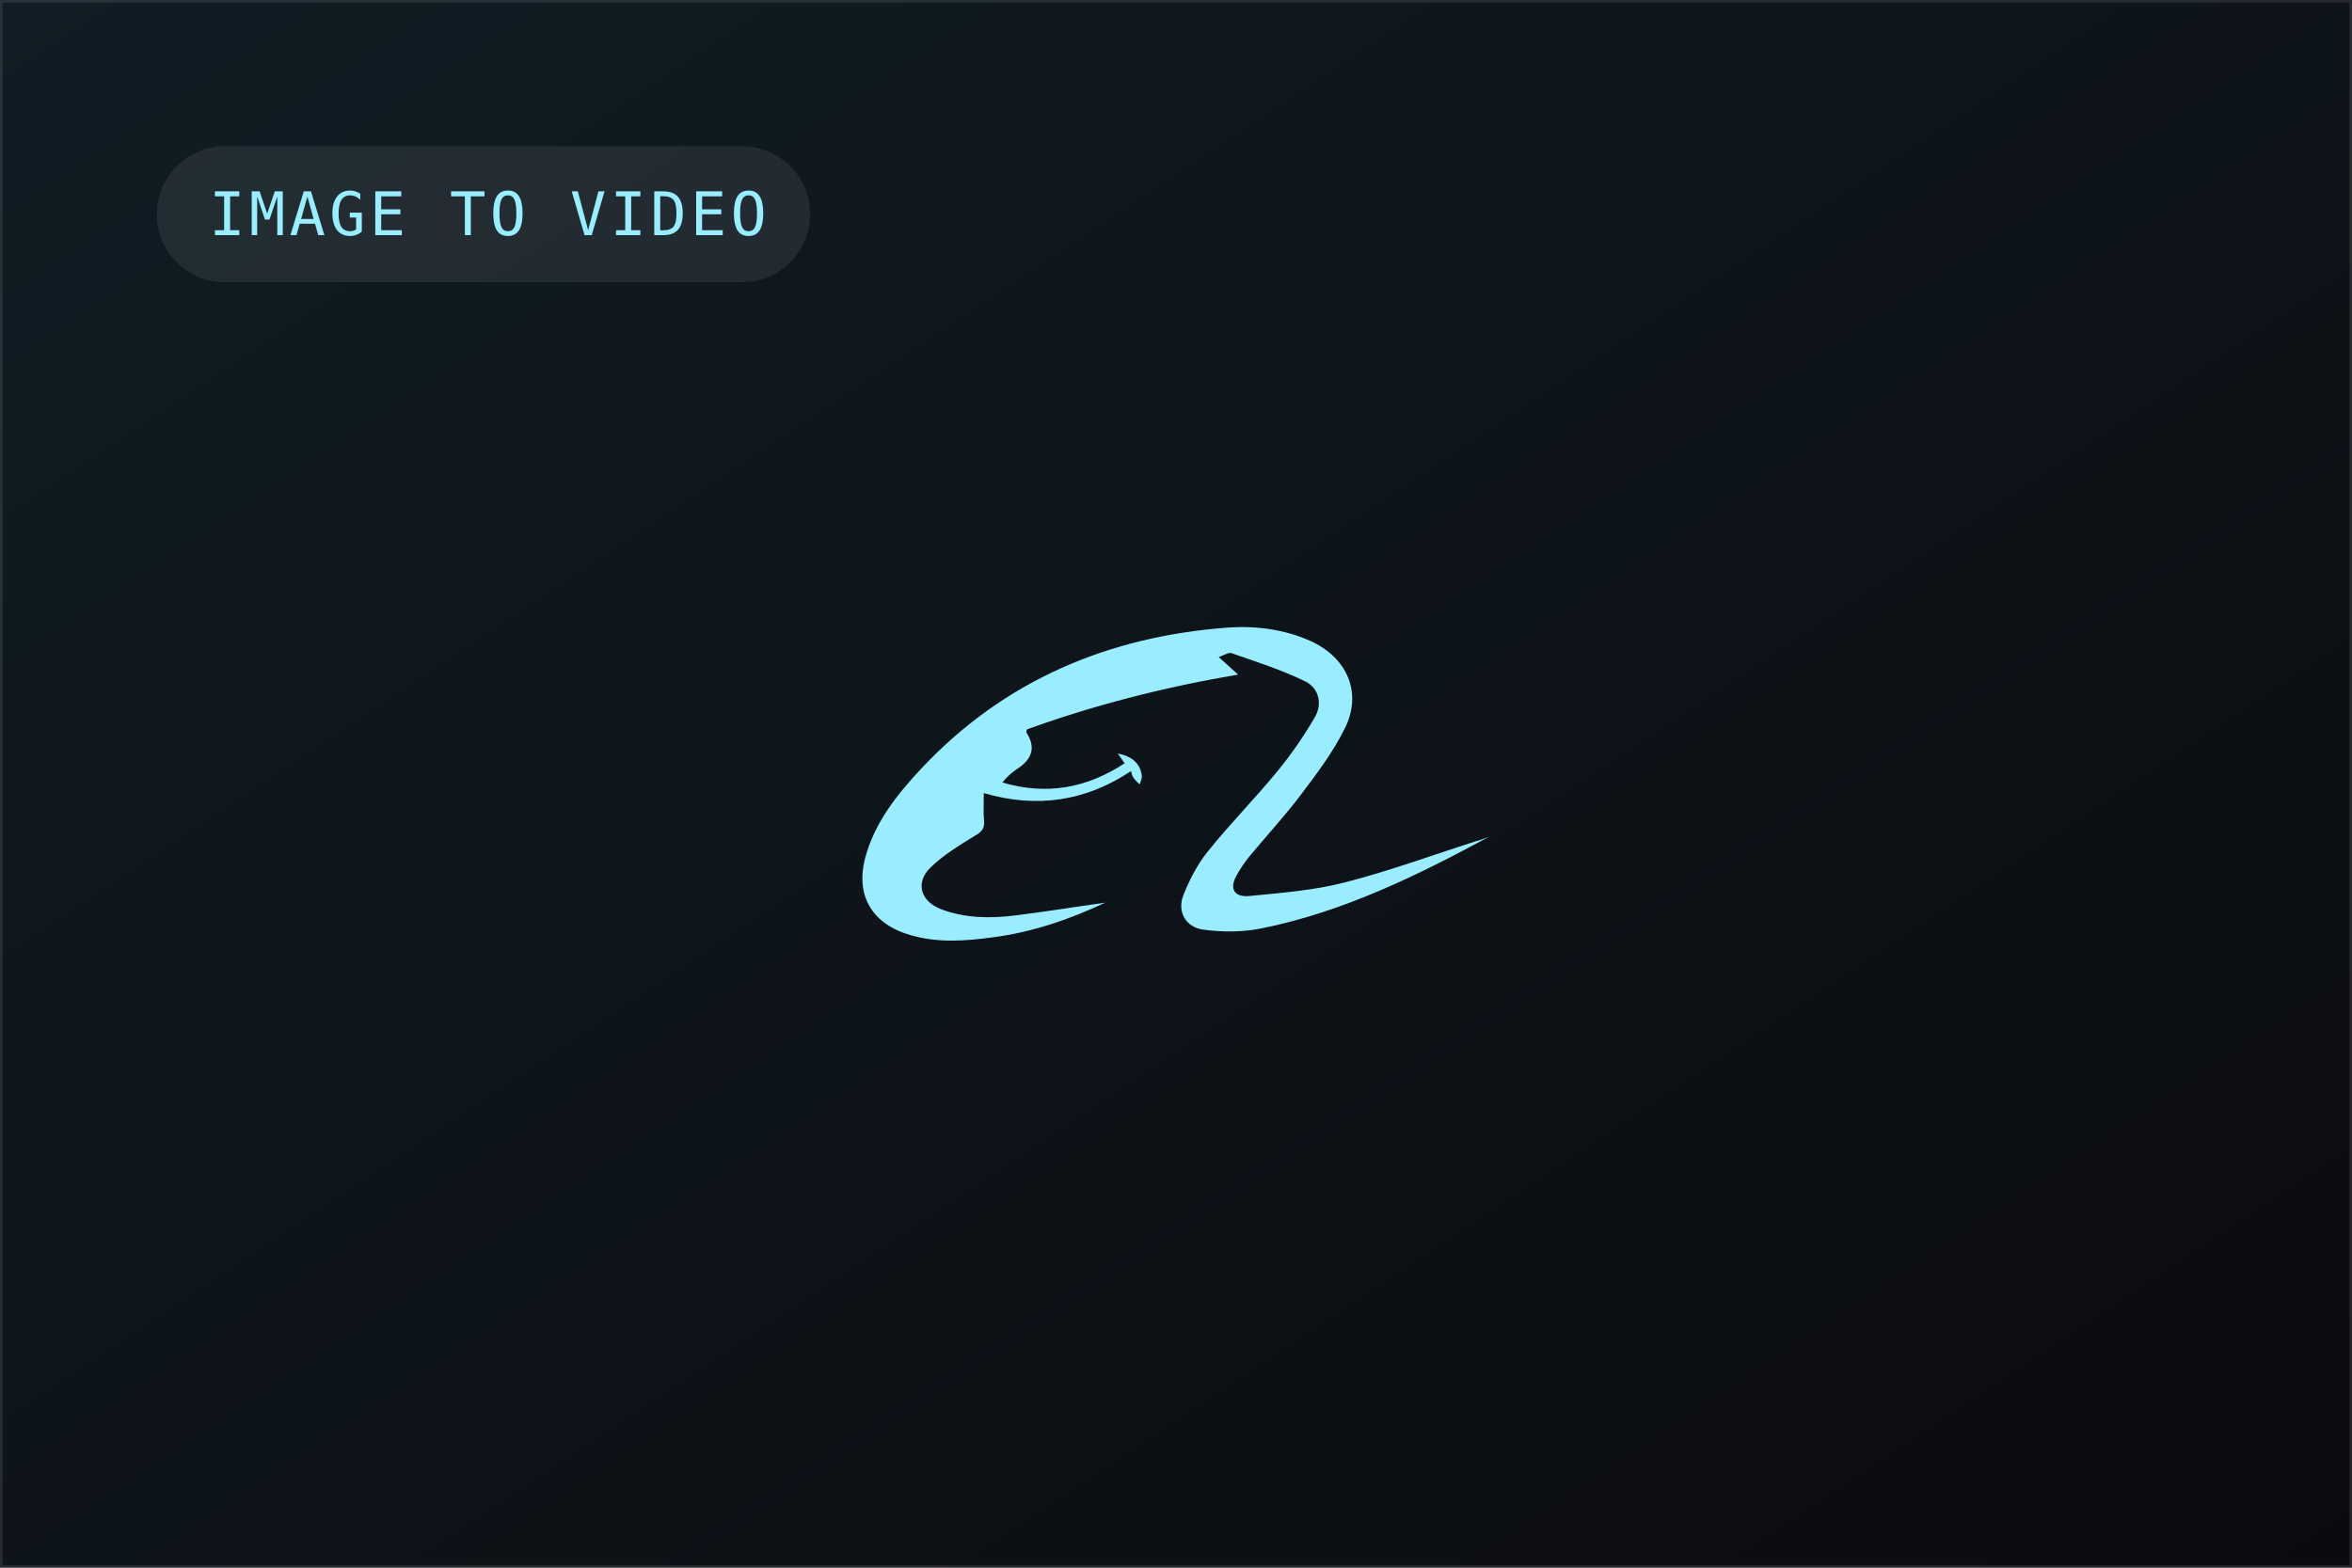
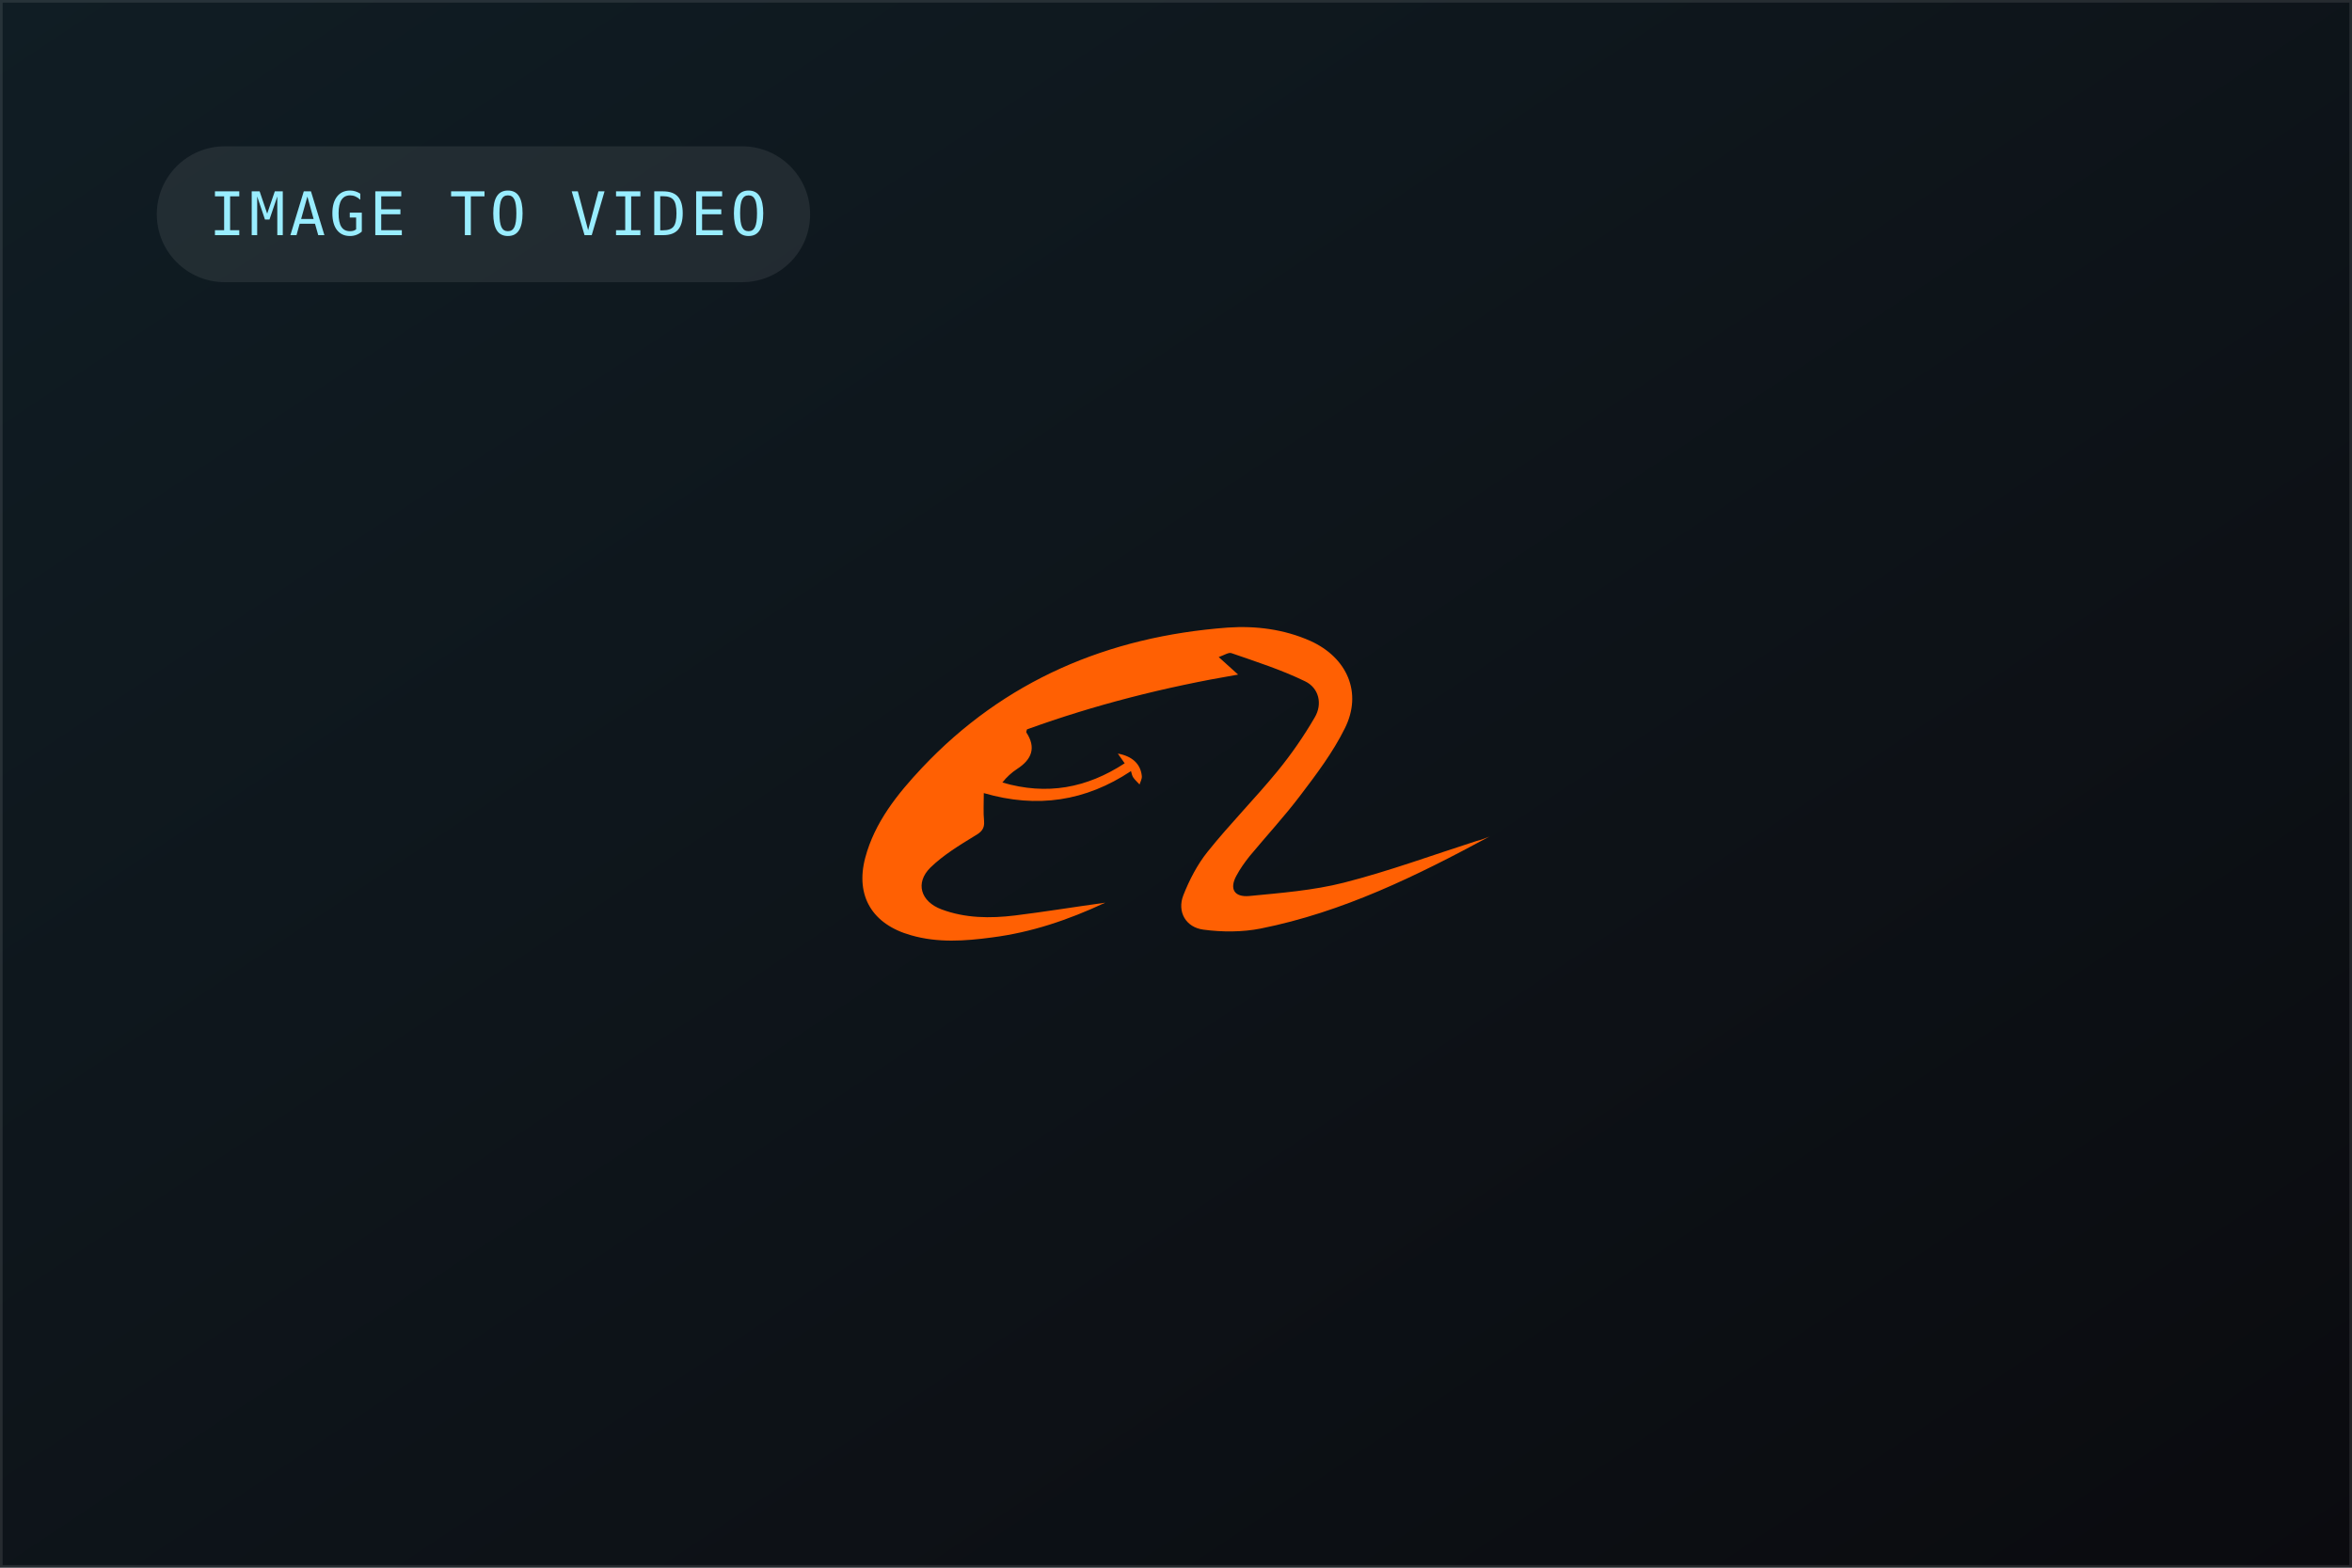
<svg xmlns="http://www.w3.org/2000/svg" width="900" height="600" viewBox="0 0 900 600" role="img" aria-label="Wan 2.7 Image to Video">
  <defs>
    <linearGradient id="bg" x1="0" y1="0" x2="1" y2="1">
      <stop offset="0" stop-color="#101d24" />
      <stop offset="1" stop-color="#0b0b0f" />
    </linearGradient>
  </defs>
  <rect width="900" height="600" fill="url(#bg)" />
  <rect x="0.5" y="0.5" width="899" height="599" fill="none" stroke="#ffffff" stroke-opacity="0.10" />
-   <svg x="330" y="180" width="240" height="240" viewBox="0 0 24 24" fill="#99edff">
-     <path d="M24 14.014c-2.8 1.512-5.62 2.896-8.759 3.524-.7.139-1.476.139-2.187.043-.678-.085-1.017-.682-.776-1.31.23-.585.536-1.181.93-1.671.852-1.065 1.814-2.034 2.678-3.088a15.75 15.75 0 001.422-2.054c.306-.511.164-1.129-.372-1.384-.897-.437-1.859-.745-2.81-1.075-.11-.043-.274.074-.492.149.273.244.47.425.743.67-2.821.48-5.49 1.16-8.08 2.098-.012.053-.033.095-.023.117.383.585.208 1.032-.35 1.394a2.365 2.365 0 00-.568.522c1.706.5 3.226.213 4.68-.735-.087-.127-.175-.244-.262-.372.546.096.874.394.918.862.011.107-.054.213-.087.32-.077-.086-.175-.17-.24-.267-.045-.064-.056-.138-.088-.245-1.728 1.15-3.587 1.438-5.632.842 0 .404-.022.745.011 1.075.022.287-.098.415-.36.564-.591.362-1.204.735-1.696 1.214-.59.585-.371 1.299.427 1.597.907.34 1.859.35 2.81.234 1.126-.139 2.23-.32 3.456-.49-1.433.67-2.844 1.14-4.33 1.33-1.04.14-2.078.214-3.106-.084-1.476-.415-2.133-1.501-1.75-2.96.361-1.363 1.236-2.449 2.176-3.45 3.139-3.332 7.108-5.024 11.7-5.365 1.072-.074 2.155.064 3.16.511 1.411.639 2.002 1.99 1.313 3.354-.448.905-1.072 1.735-1.695 2.555-.612.809-1.301 1.554-1.946 2.331-.186.234-.361.48-.503.745-.274.5-.088.83.492.778 1.213-.118 2.45-.213 3.62-.511 1.716-.437 3.389-1.054 5.084-1.597.175-.043.339-.107.492-.17z" />
+   <svg x="330" y="180" width="240" height="240" viewBox="0 0 24 24">
+     <path d="M24 14.014c-2.8 1.512-5.62 2.896-8.759 3.524-.7.139-1.476.139-2.187.043-.678-.085-1.017-.682-.776-1.31.23-.585.536-1.181.93-1.671.852-1.065 1.814-2.034 2.678-3.088a15.75 15.75 0 001.422-2.054c.306-.511.164-1.129-.372-1.384-.897-.437-1.859-.745-2.81-1.075-.11-.043-.274.074-.492.149.273.244.47.425.743.67-2.821.48-5.49 1.16-8.08 2.098-.012.053-.033.095-.023.117.383.585.208 1.032-.35 1.394a2.365 2.365 0 00-.568.522c1.706.5 3.226.213 4.68-.735-.087-.127-.175-.244-.262-.372.546.096.874.394.918.862.011.107-.054.213-.087.32-.077-.086-.175-.17-.24-.267-.045-.064-.056-.138-.088-.245-1.728 1.15-3.587 1.438-5.632.842 0 .404-.022.745.011 1.075.022.287-.098.415-.36.564-.591.362-1.204.735-1.696 1.214-.59.585-.371 1.299.427 1.597.907.34 1.859.35 2.81.234 1.126-.139 2.23-.32 3.456-.49-1.433.67-2.844 1.14-4.33 1.33-1.04.14-2.078.214-3.106-.084-1.476-.415-2.133-1.501-1.75-2.96.361-1.363 1.236-2.449 2.176-3.45 3.139-3.332 7.108-5.024 11.7-5.365 1.072-.074 2.155.064 3.16.511 1.411.639 2.002 1.99 1.313 3.354-.448.905-1.072 1.735-1.695 2.555-.612.809-1.301 1.554-1.946 2.331-.186.234-.361.48-.503.745-.274.5-.088.83.492.778 1.213-.118 2.45-.213 3.62-.511 1.716-.437 3.389-1.054 5.084-1.597.175-.043.339-.107.492-.17z" fill="#FF6003" fill-rule="evenodd" />
  </svg>
  <rect x="60" y="56" rx="26" height="52" width="250" fill="#ffffff" fill-opacity="0.08" />
  <text x="80" y="90" font-family="ui-monospace, 'SF Mono', monospace" font-size="23" fill="#99edff" letter-spacing="1.5">IMAGE TO VIDEO</text>
</svg>
